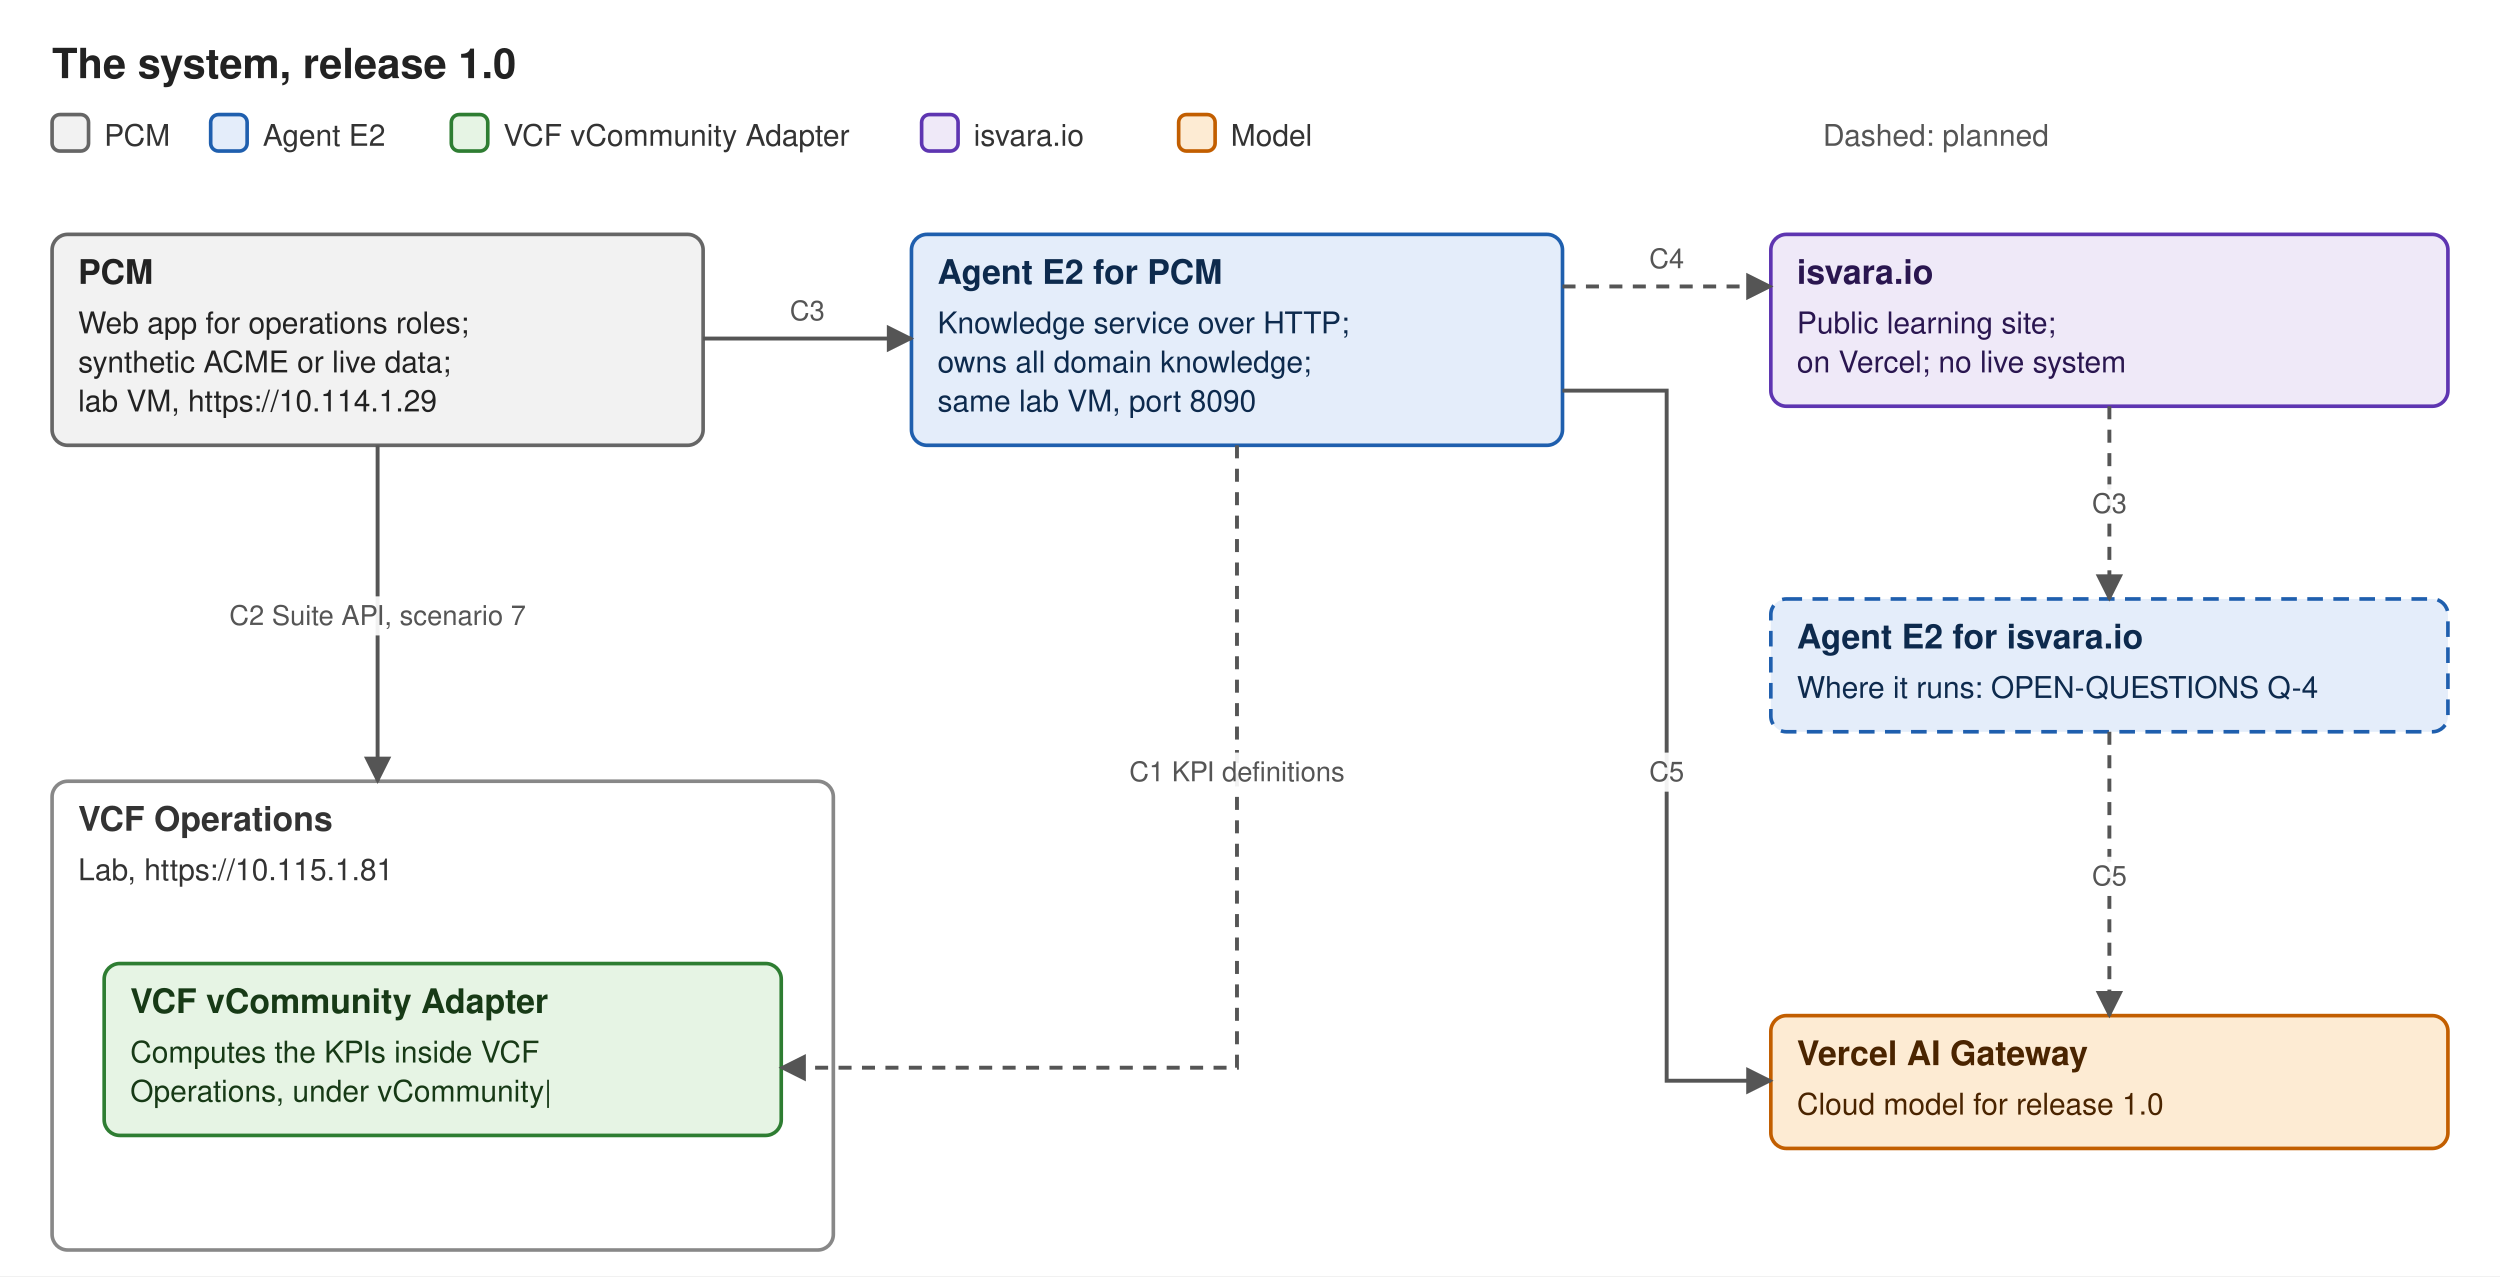
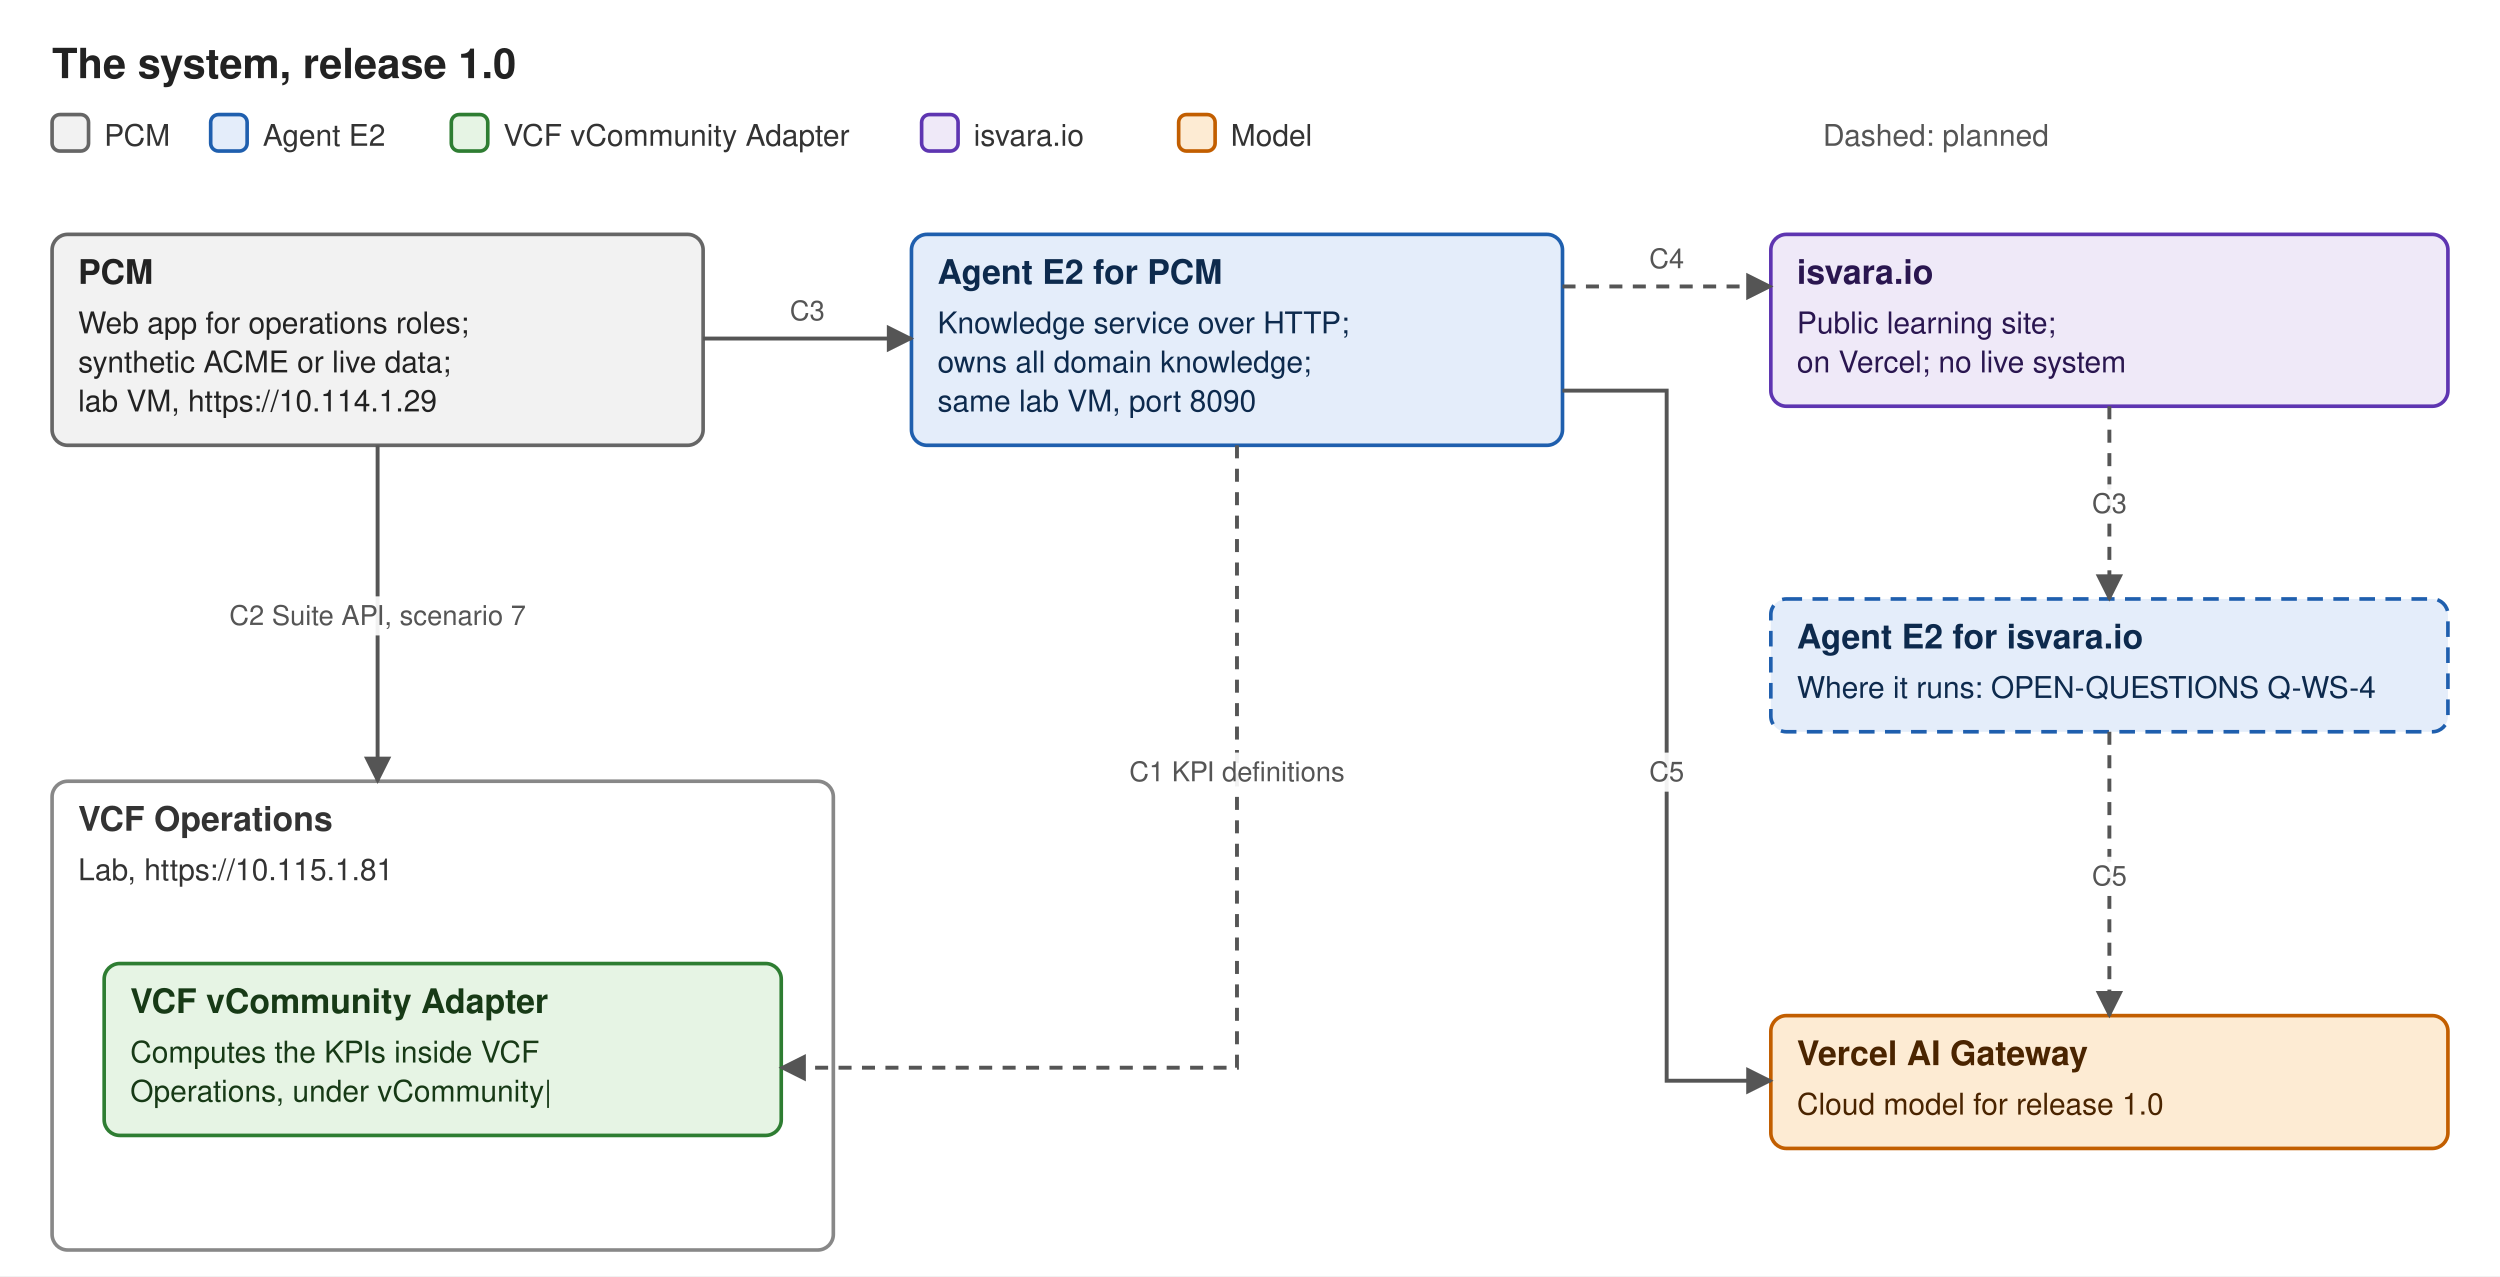
<svg xmlns="http://www.w3.org/2000/svg" width="960" height="490" viewBox="0 0 960 490" font-family="-apple-system,Segoe UI,Helvetica,Arial,sans-serif">
  <defs>
    <marker id="ah" viewBox="0 0 10 10" refX="9" refY="5" markerWidth="7" markerHeight="7" orient="auto-start-reverse">
      <path d="M0,0 L10,5 L0,10 z" fill="#555555" />
    </marker>
  </defs>
  <rect width="960" height="490" fill="#ffffff" />
  <text x="20" y="30" font-size="16" font-weight="bold" fill="#222" text-anchor="start">The system, release 1.0</text>
  <rect x="20" y="44" width="14" height="14" rx="3" fill="#f2f2f2" stroke="#666666" stroke-width="1.4" />
  <text x="40" y="56" font-size="11.5" font-weight="normal" fill="#333" text-anchor="start">PCM</text>
  <rect x="80.9" y="44" width="14" height="14" rx="3" fill="#e4edfa" stroke="#1f5fae" stroke-width="1.4" />
  <text x="100.9" y="56" font-size="11.5" font-weight="normal" fill="#333" text-anchor="start">Agent E2</text>
  <rect x="173.3" y="44" width="14" height="14" rx="3" fill="#e6f4e4" stroke="#2e7d32" stroke-width="1.4" />
  <text x="193.3" y="56" font-size="11.5" font-weight="normal" fill="#333" text-anchor="start">VCF vCommunity Adapter</text>
  <rect x="353.9" y="44" width="14" height="14" rx="3" fill="#efe9f8" stroke="#5e35b1" stroke-width="1.4" />
  <text x="373.9" y="56" font-size="11.5" font-weight="normal" fill="#333" text-anchor="start">isvara.io</text>
  <rect x="452.6" y="44" width="14" height="14" rx="3" fill="#fdebd3" stroke="#c25e00" stroke-width="1.4" />
  <text x="472.6" y="56" font-size="11.5" font-weight="normal" fill="#333" text-anchor="start">Model</text>
  <text x="700" y="56" font-size="11.5" font-weight="normal" fill="#555" text-anchor="start">Dashed: planned</text>
  <rect x="20" y="90" width="250" height="81" rx="6" fill="#f2f2f2" stroke="#666666" stroke-width="1.4" />
  <text x="30" y="109" font-size="13" font-weight="bold" fill="#222222" text-anchor="start">PCM</text>
  <text x="30" y="128" font-size="11.5" font-weight="normal" fill="#222222" text-anchor="start">Web app for operations roles;</text>
  <text x="30" y="143" font-size="11.5" font-weight="normal" fill="#222222" text-anchor="start">synthetic ACME or live data;</text>
  <text x="30" y="158" font-size="11.5" font-weight="normal" fill="#222222" text-anchor="start">lab VM, https://10.114.1.29</text>
  <rect x="350" y="90" width="250" height="81" rx="6" fill="#e4edfa" stroke="#1f5fae" stroke-width="1.4" />
  <text x="360" y="109" font-size="13" font-weight="bold" fill="#0d2a4d" text-anchor="start">Agent E2 for PCM</text>
  <text x="360" y="128" font-size="11.5" font-weight="normal" fill="#0d2a4d" text-anchor="start">Knowledge service over HTTP;</text>
  <text x="360" y="143" font-size="11.5" font-weight="normal" fill="#0d2a4d" text-anchor="start">owns all domain knowledge;</text>
  <text x="360" y="158" font-size="11.5" font-weight="normal" fill="#0d2a4d" text-anchor="start">same lab VM, port 8090</text>
  <rect x="20" y="300" width="300" height="180" rx="6" fill="#ffffff" stroke="#888888" stroke-width="1.4" />
  <text x="30" y="319" font-size="13" font-weight="bold" fill="#333333" text-anchor="start">VCF Operations</text>
  <text x="30" y="338" font-size="11.5" font-weight="normal" fill="#333333" text-anchor="start">Lab, https://10.115.1.81</text>
  <rect x="40" y="370" width="260" height="66" rx="6" fill="#e6f4e4" stroke="#2e7d32" stroke-width="1.4" />
  <text x="50" y="389" font-size="13" font-weight="bold" fill="#173a16" text-anchor="start">VCF vCommunity Adapter</text>
  <text x="50" y="408" font-size="11.5" font-weight="normal" fill="#173a16" text-anchor="start">Computes the KPIs inside VCF</text>
  <text x="50" y="423" font-size="11.5" font-weight="normal" fill="#173a16" text-anchor="start">Operations, under vCommunity|</text>
  <rect x="680" y="90" width="260" height="66" rx="6" fill="#efe9f8" stroke="#5e35b1" stroke-width="1.4" />
  <text x="690" y="109" font-size="13" font-weight="bold" fill="#2a1650" text-anchor="start">isvara.io</text>
  <text x="690" y="128" font-size="11.5" font-weight="normal" fill="#2a1650" text-anchor="start">Public learning site;</text>
  <text x="690" y="143" font-size="11.5" font-weight="normal" fill="#2a1650" text-anchor="start">on Vercel; no live system</text>
  <rect x="680" y="230" width="260" height="51" rx="6" fill="#e4edfa" stroke="#1f5fae" stroke-width="1.4" stroke-dasharray="6 4" />
  <text x="690" y="249" font-size="13" font-weight="bold" fill="#0d2a4d" text-anchor="start">Agent E2 for isvara.io</text>
-   <text x="690" y="268" font-size="11.5" font-weight="normal" fill="#0d2a4d" text-anchor="start">Where it runs: OPEN-QUESTIONS Q-4</text>
+   <text x="690" y="268" font-size="11.5" font-weight="normal" fill="#0d2a4d" text-anchor="start">Where it runs: OPEN-QUESTIONS Q-WS-4</text>
  <rect x="680" y="390" width="260" height="51" rx="6" fill="#fdebd3" stroke="#c25e00" stroke-width="1.4" />
  <text x="690" y="409" font-size="13" font-weight="bold" fill="#4a2400" text-anchor="start">Vercel AI Gateway</text>
  <text x="690" y="428" font-size="11.5" font-weight="normal" fill="#4a2400" text-anchor="start">Cloud model for release 1.0</text>
  <path d="M 270 130 L 350 130" fill="none" stroke="#555555" stroke-width="1.5" marker-end="url(#ah)" />
  <rect x="300" y="112" width="20" height="15" fill="#ffffff" opacity="0.92" />
  <text x="310" y="123" font-size="10.5" font-weight="normal" fill="#555555" text-anchor="middle">C3</text>
  <path d="M 145 171 L 145 300" fill="none" stroke="#555555" stroke-width="1.5" marker-end="url(#ah)" />
  <rect x="68" y="229" width="154" height="15" fill="#ffffff" opacity="0.92" />
  <text x="145" y="240" font-size="10.5" font-weight="normal" fill="#555555" text-anchor="middle">C2 Suite API, scenario 7</text>
  <path d="M 475 171 L 475 410 L 300 410" fill="none" stroke="#555555" stroke-width="1.5" stroke-dasharray="5 4" marker-end="url(#ah)" />
  <rect x="416" y="289" width="118" height="15" fill="#ffffff" opacity="0.92" />
  <text x="475" y="300" font-size="10.5" font-weight="normal" fill="#555555" text-anchor="middle">C1 KPI definitions</text>
  <path d="M 600 150 L 640 150 L 640 415 L 680 415" fill="none" stroke="#555555" stroke-width="1.5" marker-end="url(#ah)" />
  <rect x="630" y="289" width="20" height="15" fill="#ffffff" opacity="0.92" />
  <text x="640" y="300" font-size="10.5" font-weight="normal" fill="#555555" text-anchor="middle">C5</text>
  <path d="M 600 110 L 680 110" fill="none" stroke="#555555" stroke-width="1.5" stroke-dasharray="5 4" marker-end="url(#ah)" />
  <rect x="630" y="92" width="20" height="15" fill="#ffffff" opacity="0.92" />
  <text x="640" y="103" font-size="10.5" font-weight="normal" fill="#555555" text-anchor="middle">C4</text>
  <path d="M 810 156 L 810 230" fill="none" stroke="#555555" stroke-width="1.5" stroke-dasharray="5 4" marker-end="url(#ah)" />
  <rect x="800" y="186" width="20" height="15" fill="#ffffff" opacity="0.92" />
  <text x="810" y="197" font-size="10.5" font-weight="normal" fill="#555555" text-anchor="middle">C3</text>
  <path d="M 810 281 L 810 390" fill="none" stroke="#555555" stroke-width="1.5" stroke-dasharray="5 4" marker-end="url(#ah)" />
  <rect x="800" y="329" width="20" height="15" fill="#ffffff" opacity="0.92" />
  <text x="810" y="340" font-size="10.5" font-weight="normal" fill="#555555" text-anchor="middle">C5</text>
</svg>
